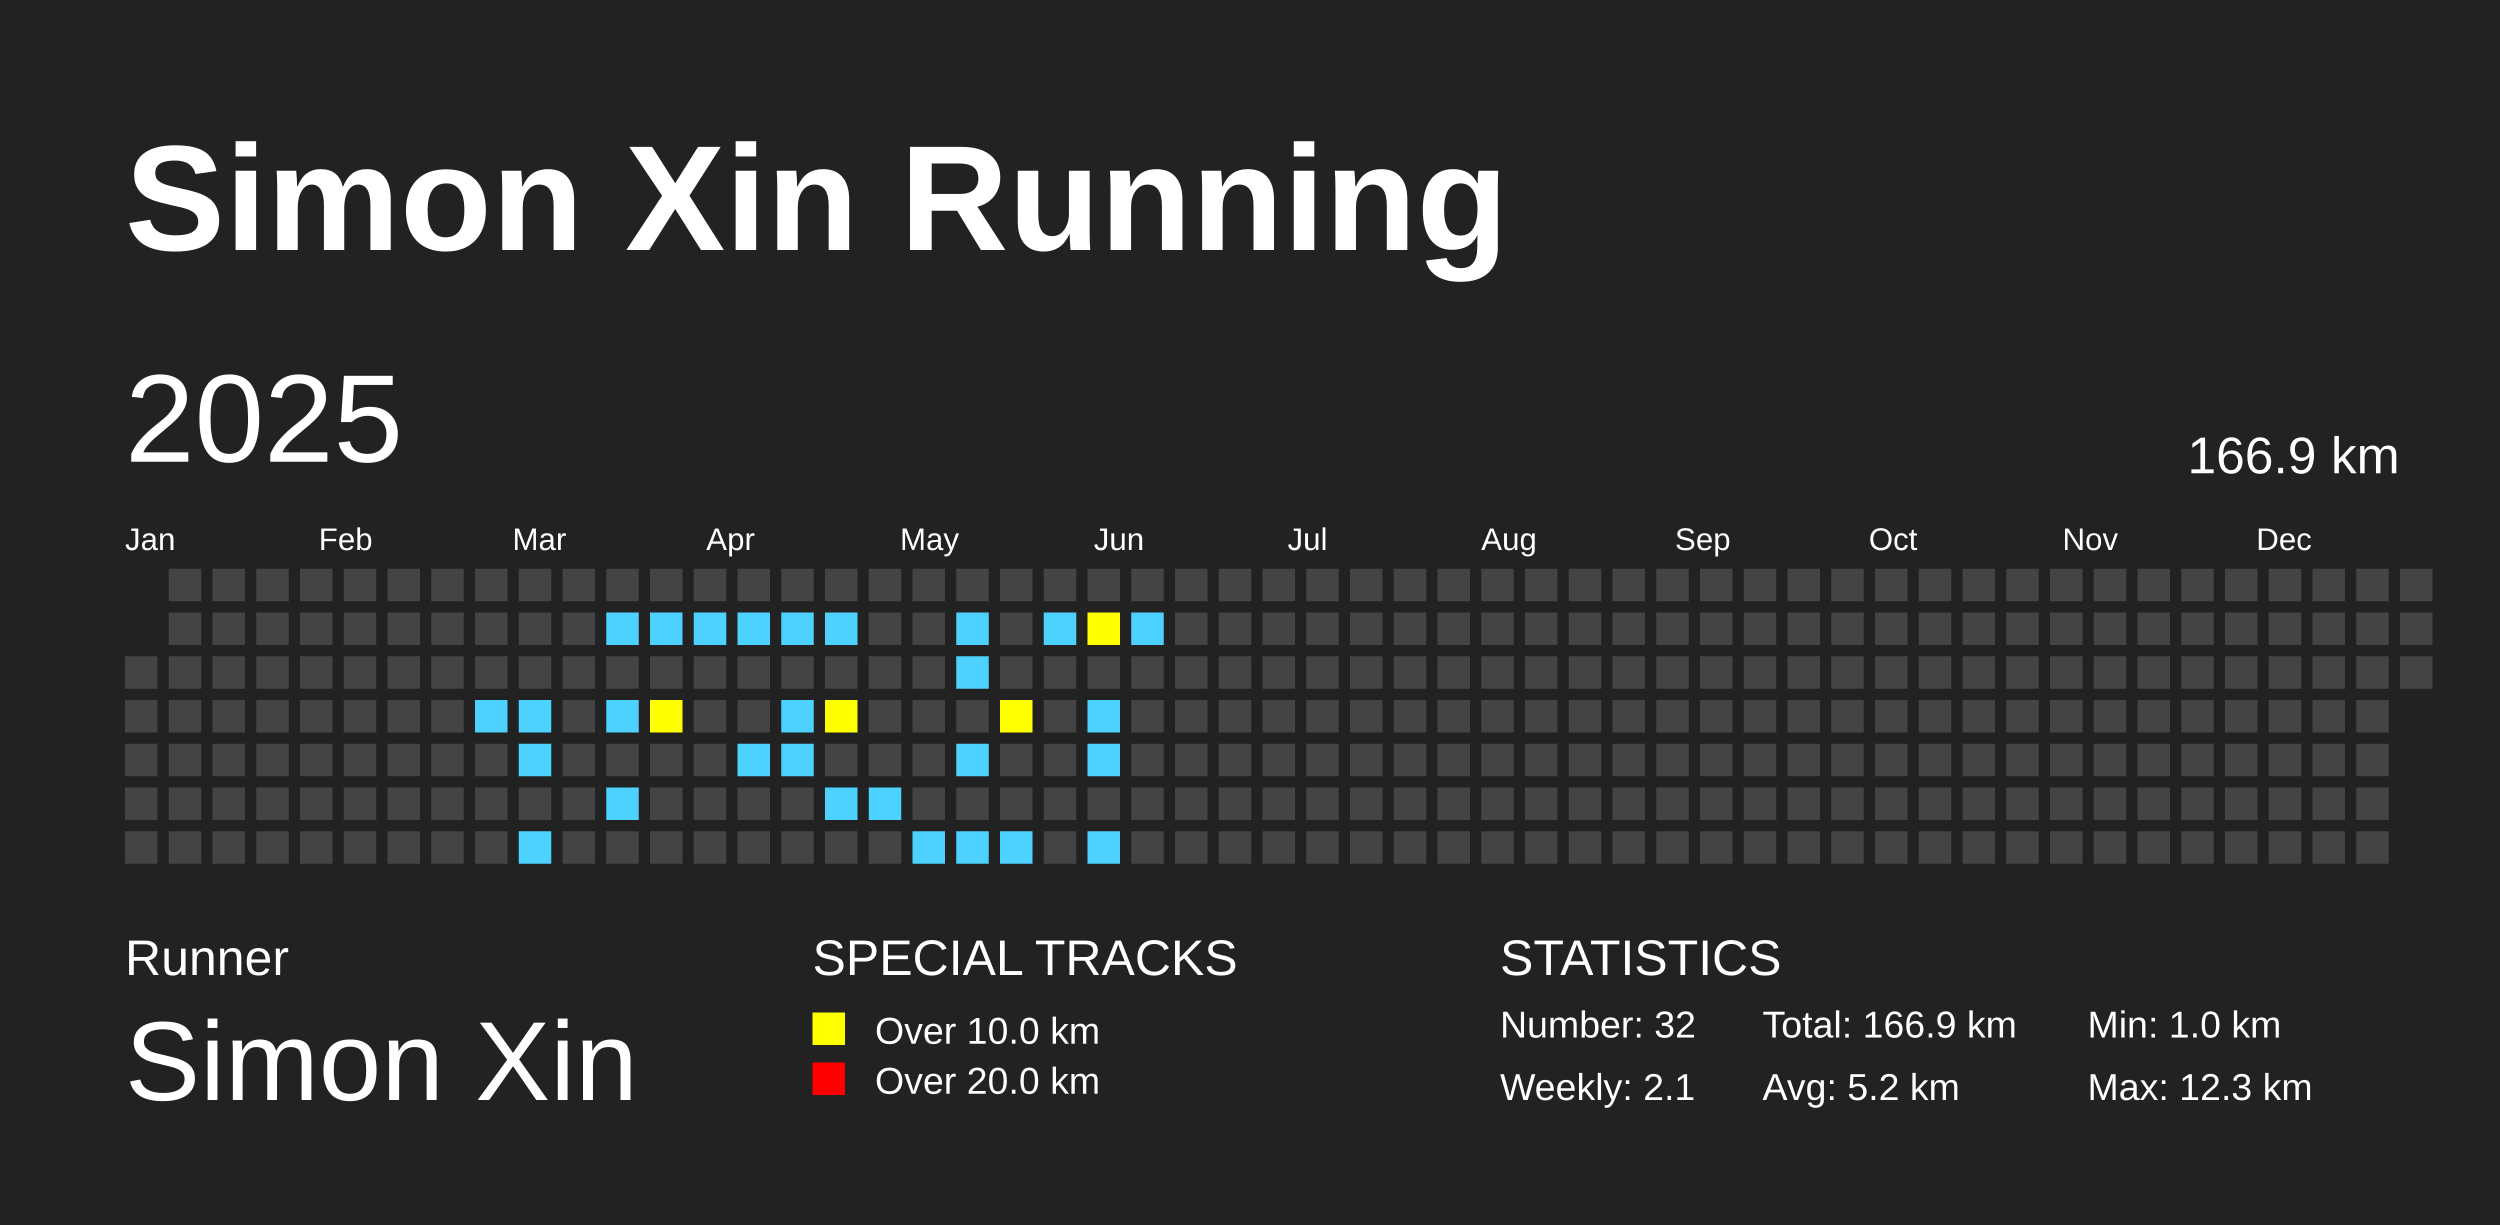
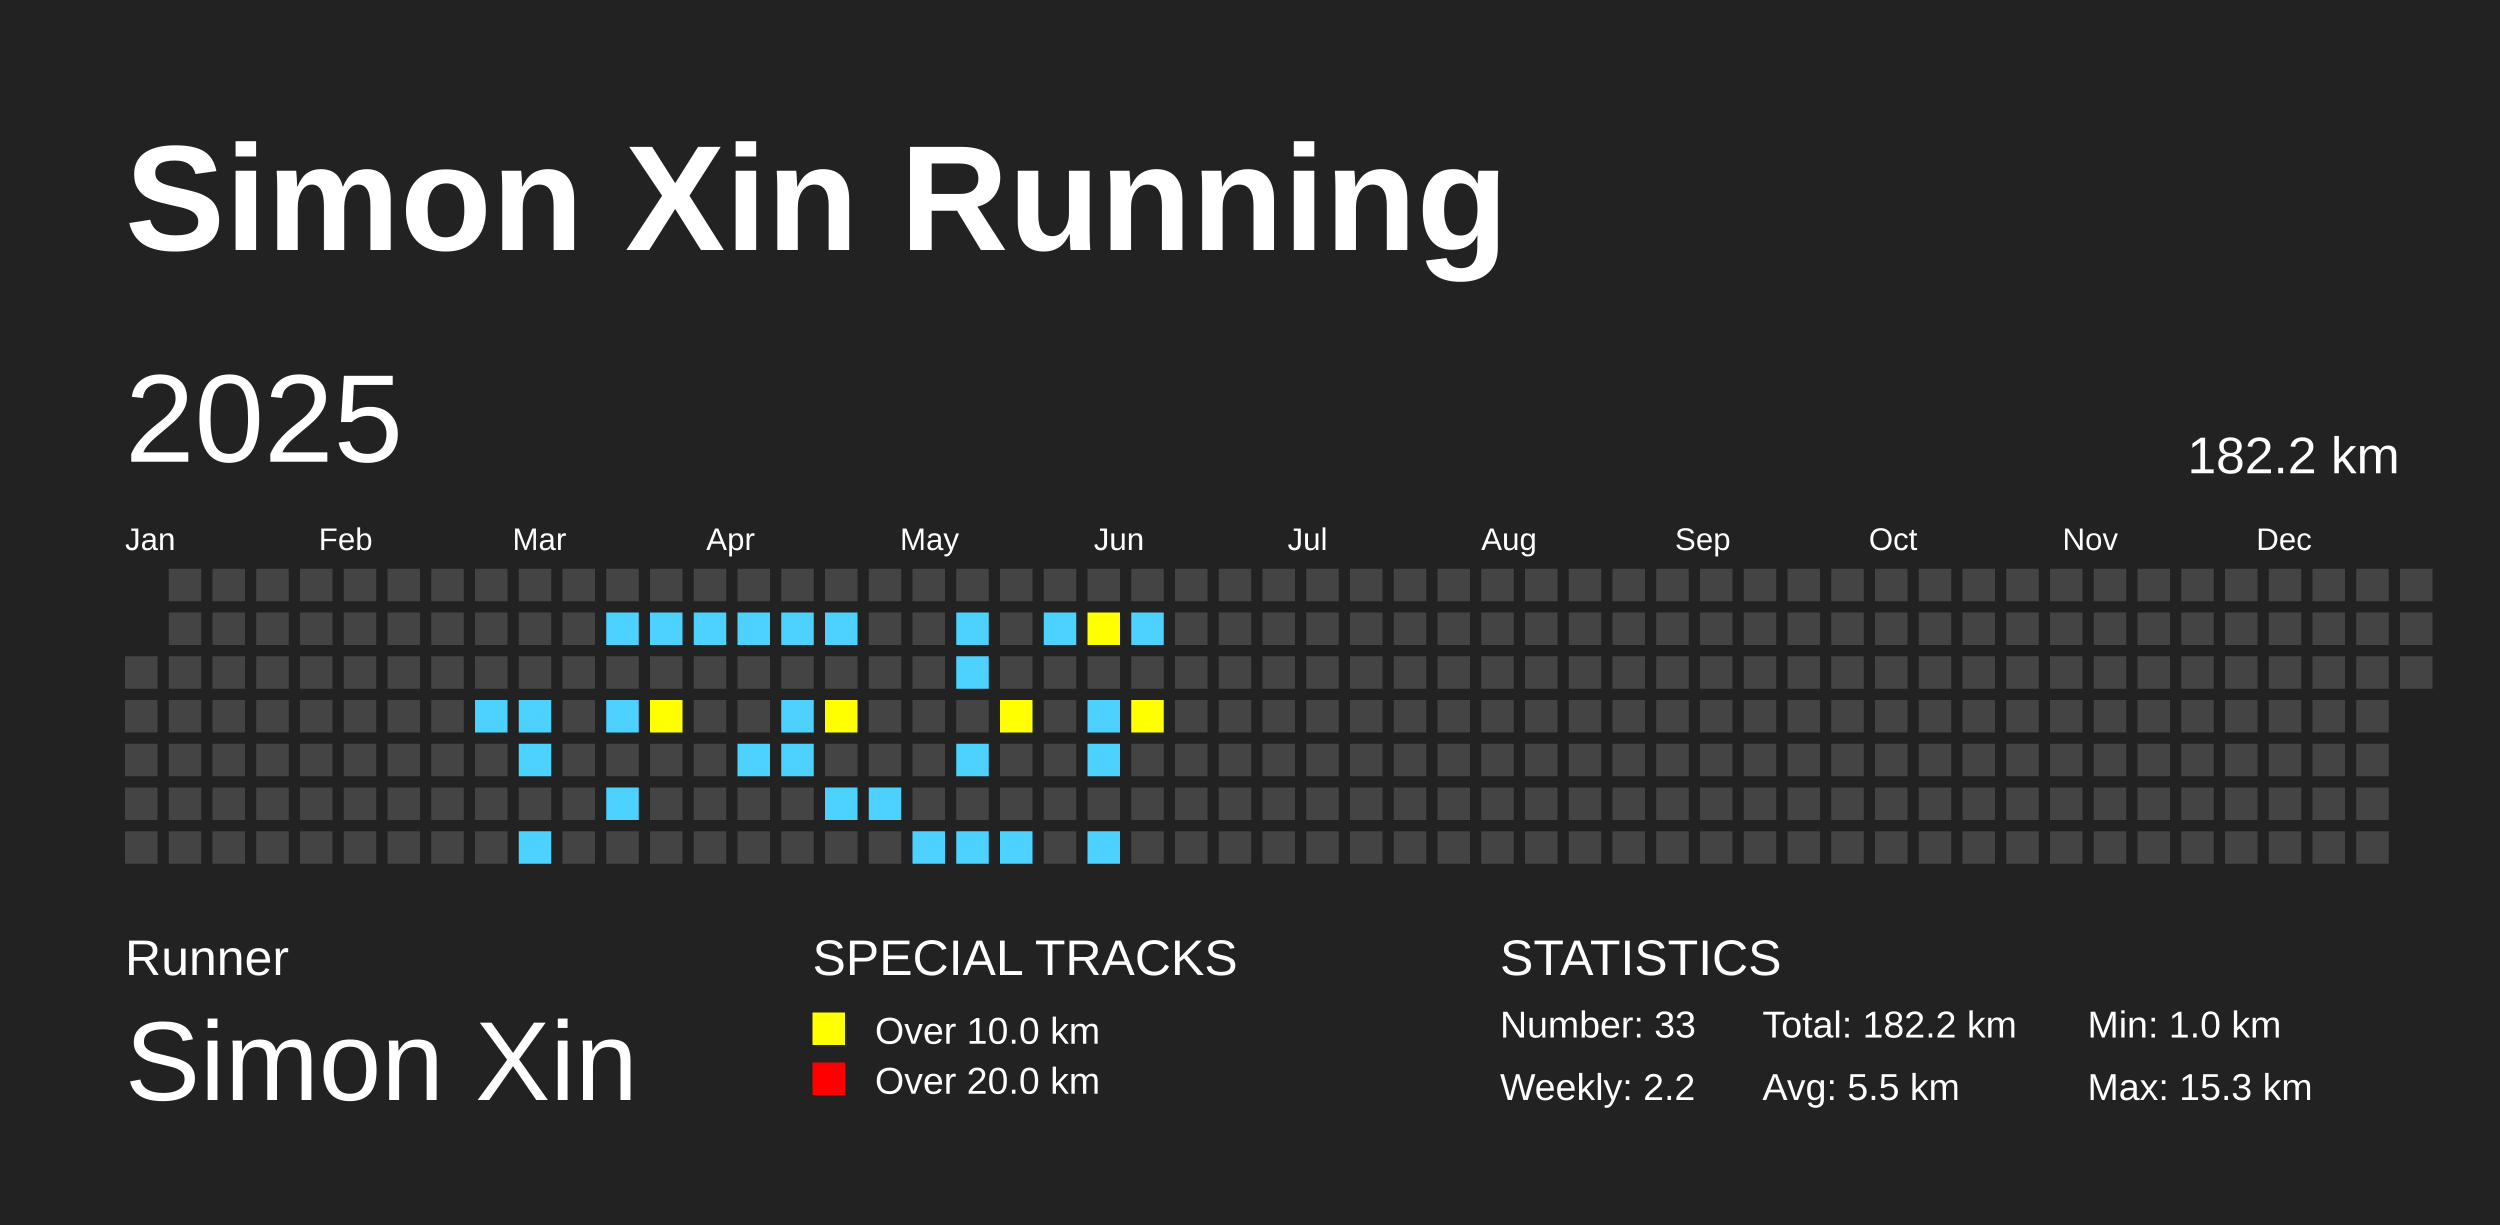
<svg xmlns="http://www.w3.org/2000/svg" baseProfile="full" height="98mm" version="1.1" viewBox="0,0,200,98" width="200mm">
  <defs />
  <rect fill="#222222" height="98" width="200" x="0" y="0" />
  <text fill="#FFFFFF" style="font-size:12px; font-family:Arial; font-weight:bold;" x="10" y="20">Simon Xin Running</text>
  <text fill="#FFFFFF" style="font-size:4px; font-family:Arial" x="10" y="78">Runner</text>
  <text fill="#FFFFFF" style="font-size:9px; font-family:Arial" x="10" y="88">Simon Xin</text>
  <text fill="#FFFFFF" style="font-size:4px; font-family:Arial" x="65" y="78">SPECIAL TRACKS</text>
  <rect fill="yellow" height="2.6" width="2.6" x="65" y="81" />
  <text fill="#FFFFFF" style="font-size:3px; font-family:Arial" x="70" y="83.5">Over 10.0 km</text>
  <rect fill="red" height="2.6" width="2.6" x="65" y="85" />
  <text fill="#FFFFFF" style="font-size:3px; font-family:Arial" x="70" y="87.5">Over 20.0 km</text>
  <text fill="#FFFFFF" style="font-size:4px; font-family:Arial" x="120" y="78">STATISTICS</text>
-   <text fill="#FFFFFF" style="font-size:3px; font-family:Arial" x="120" y="83">Number: 32</text>
-   <text fill="#FFFFFF" style="font-size:3px; font-family:Arial" x="120" y="88">Weekly: 2.1</text>
-   <text fill="#FFFFFF" style="font-size:3px; font-family:Arial" x="141" y="83">Total: 166.9 km</text>
-   <text fill="#FFFFFF" style="font-size:3px; font-family:Arial" x="141" y="88">Avg: 5.2 km</text>
+   <text fill="#FFFFFF" style="font-size:3px; font-family:Arial" x="120" y="83">Number: 33</text>
+   <text fill="#FFFFFF" style="font-size:3px; font-family:Arial" x="120" y="88">Weekly: 2.2</text>
+   <text fill="#FFFFFF" style="font-size:3px; font-family:Arial" x="141" y="83">Total: 182.2 km</text>
+   <text fill="#FFFFFF" style="font-size:3px; font-family:Arial" x="141" y="88">Avg: 5.5 km</text>
  <text fill="#FFFFFF" style="font-size:3px; font-family:Arial" x="167" y="83">Min: 1.0 km</text>
-   <text fill="#FFFFFF" style="font-size:3px; font-family:Arial" x="167" y="88">Max: 12.3 km</text>
+   <text fill="#FFFFFF" style="font-size:3px; font-family:Arial" x="167" y="88">Max: 15.3 km</text>
  <text dominant-baseline="hanging" fill="#FFFFFF" style="font-size:10.0px; font-family:Arial;" x="10" y="30">2025</text>
-   <text dominant-baseline="hanging" fill="#FFFFFF" style="font-size:4.125px; font-family:Arial;" x="175" y="35">166.9 km</text>
+   <text dominant-baseline="hanging" fill="#FFFFFF" style="font-size:4.125px; font-family:Arial;" x="175" y="35">182.2 km</text>
  <text fill="#FFFFFF" style="font-size:2.5px; font-family:Arial" x="10.0" y="44">Jan</text>
  <text fill="#FFFFFF" style="font-size:2.5px; font-family:Arial" x="25.5" y="44">Feb</text>
  <text fill="#FFFFFF" style="font-size:2.5px; font-family:Arial" x="41.0" y="44">Mar</text>
  <text fill="#FFFFFF" style="font-size:2.5px; font-family:Arial" x="56.5" y="44">Apr</text>
  <text fill="#FFFFFF" style="font-size:2.5px; font-family:Arial" x="72.0" y="44">May</text>
  <text fill="#FFFFFF" style="font-size:2.5px; font-family:Arial" x="87.5" y="44">Jun</text>
  <text fill="#FFFFFF" style="font-size:2.5px; font-family:Arial" x="103.0" y="44">Jul</text>
  <text fill="#FFFFFF" style="font-size:2.5px; font-family:Arial" x="118.5" y="44">Aug</text>
  <text fill="#FFFFFF" style="font-size:2.5px; font-family:Arial" x="134.0" y="44">Sep</text>
  <text fill="#FFFFFF" style="font-size:2.5px; font-family:Arial" x="149.5" y="44">Oct</text>
  <text fill="#FFFFFF" style="font-size:2.5px; font-family:Arial" x="165.0" y="44">Nov</text>
  <text fill="#FFFFFF" style="font-size:2.5px; font-family:Arial" x="180.5" y="44">Dec</text>
  <rect fill="#444444" height="2.6" width="2.6" x="10.0" y="52.5" />
  <rect fill="#444444" height="2.6" width="2.6" x="10.0" y="56.0" />
  <rect fill="#444444" height="2.6" width="2.6" x="10.0" y="59.5" />
  <rect fill="#444444" height="2.6" width="2.6" x="10.0" y="63.0" />
  <rect fill="#444444" height="2.6" width="2.6" x="10.0" y="66.5" />
  <rect fill="#444444" height="2.6" width="2.6" x="13.5" y="45.5" />
  <rect fill="#444444" height="2.6" width="2.6" x="13.5" y="49.0" />
  <rect fill="#444444" height="2.6" width="2.6" x="13.5" y="52.5" />
  <rect fill="#444444" height="2.6" width="2.6" x="13.5" y="56.0" />
  <rect fill="#444444" height="2.6" width="2.6" x="13.5" y="59.5" />
  <rect fill="#444444" height="2.6" width="2.6" x="13.5" y="63.0" />
  <rect fill="#444444" height="2.6" width="2.6" x="13.5" y="66.5" />
  <rect fill="#444444" height="2.6" width="2.6" x="17.0" y="45.5" />
  <rect fill="#444444" height="2.6" width="2.6" x="17.0" y="49.0" />
  <rect fill="#444444" height="2.6" width="2.6" x="17.0" y="52.5" />
  <rect fill="#444444" height="2.6" width="2.6" x="17.0" y="56.0" />
  <rect fill="#444444" height="2.6" width="2.6" x="17.0" y="59.5" />
  <rect fill="#444444" height="2.6" width="2.6" x="17.0" y="63.0" />
  <rect fill="#444444" height="2.6" width="2.6" x="17.0" y="66.5" />
  <rect fill="#444444" height="2.6" width="2.6" x="20.5" y="45.5" />
  <rect fill="#444444" height="2.6" width="2.6" x="20.5" y="49.0" />
  <rect fill="#444444" height="2.6" width="2.6" x="20.5" y="52.5" />
  <rect fill="#444444" height="2.6" width="2.6" x="20.5" y="56.0" />
  <rect fill="#444444" height="2.6" width="2.6" x="20.5" y="59.5" />
  <rect fill="#444444" height="2.6" width="2.6" x="20.5" y="63.0" />
  <rect fill="#444444" height="2.6" width="2.6" x="20.5" y="66.5" />
  <rect fill="#444444" height="2.6" width="2.6" x="24.0" y="45.5" />
  <rect fill="#444444" height="2.6" width="2.6" x="24.0" y="49.0" />
  <rect fill="#444444" height="2.6" width="2.6" x="24.0" y="52.5" />
  <rect fill="#444444" height="2.6" width="2.6" x="24.0" y="56.0" />
  <rect fill="#444444" height="2.6" width="2.6" x="24.0" y="59.5" />
  <rect fill="#444444" height="2.6" width="2.6" x="24.0" y="63.0" />
  <rect fill="#444444" height="2.6" width="2.6" x="24.0" y="66.5" />
  <rect fill="#444444" height="2.6" width="2.6" x="27.5" y="45.5" />
  <rect fill="#444444" height="2.6" width="2.6" x="27.5" y="49.0" />
  <rect fill="#444444" height="2.6" width="2.6" x="27.5" y="52.5" />
  <rect fill="#444444" height="2.6" width="2.6" x="27.5" y="56.0" />
  <rect fill="#444444" height="2.6" width="2.6" x="27.5" y="59.5" />
  <rect fill="#444444" height="2.6" width="2.6" x="27.5" y="63.0" />
  <rect fill="#444444" height="2.6" width="2.6" x="27.5" y="66.5" />
  <rect fill="#444444" height="2.6" width="2.6" x="31.0" y="45.5" />
  <rect fill="#444444" height="2.6" width="2.6" x="31.0" y="49.0" />
  <rect fill="#444444" height="2.6" width="2.6" x="31.0" y="52.5" />
  <rect fill="#444444" height="2.6" width="2.6" x="31.0" y="56.0" />
  <rect fill="#444444" height="2.6" width="2.6" x="31.0" y="59.5" />
  <rect fill="#444444" height="2.6" width="2.6" x="31.0" y="63.0" />
  <rect fill="#444444" height="2.6" width="2.6" x="31.0" y="66.5" />
  <rect fill="#444444" height="2.6" width="2.6" x="34.5" y="45.5" />
  <rect fill="#444444" height="2.6" width="2.6" x="34.5" y="49.0" />
  <rect fill="#444444" height="2.6" width="2.6" x="34.5" y="52.5" />
  <rect fill="#444444" height="2.6" width="2.6" x="34.5" y="56.0" />
  <rect fill="#444444" height="2.6" width="2.6" x="34.5" y="59.5" />
  <rect fill="#444444" height="2.6" width="2.6" x="34.5" y="63.0" />
  <rect fill="#444444" height="2.6" width="2.6" x="34.5" y="66.5" />
  <rect fill="#444444" height="2.6" width="2.6" x="38.0" y="45.5" />
  <rect fill="#444444" height="2.6" width="2.6" x="38.0" y="49.0" />
  <rect fill="#444444" height="2.6" width="2.6" x="38.0" y="52.5" />
  <rect fill="#4DD2FF" height="2.6" width="2.6" x="38.0" y="56.0" />
  <rect fill="#444444" height="2.6" width="2.6" x="38.0" y="59.5" />
  <rect fill="#444444" height="2.6" width="2.6" x="38.0" y="63.0" />
  <rect fill="#444444" height="2.6" width="2.6" x="38.0" y="66.5" />
  <rect fill="#444444" height="2.6" width="2.6" x="41.5" y="45.5" />
  <rect fill="#444444" height="2.6" width="2.6" x="41.5" y="49.0" />
  <rect fill="#444444" height="2.6" width="2.6" x="41.5" y="52.5" />
  <rect fill="#4DD2FF" height="2.6" width="2.6" x="41.5" y="56.0" />
  <rect fill="#4DD2FF" height="2.6" width="2.6" x="41.5" y="59.5" />
  <rect fill="#444444" height="2.6" width="2.6" x="41.5" y="63.0" />
  <rect fill="#4DD2FF" height="2.6" width="2.6" x="41.5" y="66.5" />
  <rect fill="#444444" height="2.6" width="2.6" x="45.0" y="45.5" />
  <rect fill="#444444" height="2.6" width="2.6" x="45.0" y="49.0" />
  <rect fill="#444444" height="2.6" width="2.6" x="45.0" y="52.5" />
  <rect fill="#444444" height="2.6" width="2.6" x="45.0" y="56.0" />
  <rect fill="#444444" height="2.6" width="2.6" x="45.0" y="59.5" />
  <rect fill="#444444" height="2.6" width="2.6" x="45.0" y="63.0" />
  <rect fill="#444444" height="2.6" width="2.6" x="45.0" y="66.5" />
  <rect fill="#444444" height="2.6" width="2.6" x="48.5" y="45.5" />
  <rect fill="#4DD2FF" height="2.6" width="2.6" x="48.5" y="49.0" />
  <rect fill="#444444" height="2.6" width="2.6" x="48.5" y="52.5" />
  <rect fill="#4DD2FF" height="2.6" width="2.6" x="48.5" y="56.0" />
  <rect fill="#444444" height="2.6" width="2.6" x="48.5" y="59.5" />
  <rect fill="#4DD2FF" height="2.6" width="2.6" x="48.5" y="63.0" />
  <rect fill="#444444" height="2.6" width="2.6" x="48.5" y="66.5" />
  <rect fill="#444444" height="2.6" width="2.6" x="52.0" y="45.5" />
  <rect fill="#4DD2FF" height="2.6" width="2.6" x="52.0" y="49.0" />
  <rect fill="#444444" height="2.6" width="2.6" x="52.0" y="52.5" />
  <rect fill="yellow" height="2.6" width="2.6" x="52.0" y="56.0" />
  <rect fill="#444444" height="2.6" width="2.6" x="52.0" y="59.5" />
  <rect fill="#444444" height="2.6" width="2.6" x="52.0" y="63.0" />
  <rect fill="#444444" height="2.6" width="2.6" x="52.0" y="66.5" />
  <rect fill="#444444" height="2.6" width="2.6" x="55.5" y="45.5" />
  <rect fill="#4DD2FF" height="2.6" width="2.6" x="55.5" y="49.0" />
  <rect fill="#444444" height="2.6" width="2.6" x="55.5" y="52.5" />
  <rect fill="#444444" height="2.6" width="2.6" x="55.5" y="56.0" />
  <rect fill="#444444" height="2.6" width="2.6" x="55.5" y="59.5" />
  <rect fill="#444444" height="2.6" width="2.6" x="55.5" y="63.0" />
  <rect fill="#444444" height="2.6" width="2.6" x="55.5" y="66.5" />
  <rect fill="#444444" height="2.6" width="2.6" x="59.0" y="45.5" />
  <rect fill="#4DD2FF" height="2.6" width="2.6" x="59.0" y="49.0" />
  <rect fill="#444444" height="2.6" width="2.6" x="59.0" y="52.5" />
  <rect fill="#444444" height="2.6" width="2.6" x="59.0" y="56.0" />
  <rect fill="#4DD2FF" height="2.6" width="2.6" x="59.0" y="59.5" />
  <rect fill="#444444" height="2.6" width="2.6" x="59.0" y="63.0" />
  <rect fill="#444444" height="2.6" width="2.6" x="59.0" y="66.5" />
  <rect fill="#444444" height="2.6" width="2.6" x="62.5" y="45.5" />
  <rect fill="#4DD2FF" height="2.6" width="2.6" x="62.5" y="49.0" />
  <rect fill="#444444" height="2.6" width="2.6" x="62.5" y="52.5" />
  <rect fill="#4DD2FF" height="2.6" width="2.6" x="62.5" y="56.0" />
  <rect fill="#4DD2FF" height="2.6" width="2.6" x="62.5" y="59.5" />
  <rect fill="#444444" height="2.6" width="2.6" x="62.5" y="63.0" />
  <rect fill="#444444" height="2.6" width="2.6" x="62.5" y="66.5" />
  <rect fill="#444444" height="2.6" width="2.6" x="66.0" y="45.5" />
  <rect fill="#4DD2FF" height="2.6" width="2.6" x="66.0" y="49.0" />
  <rect fill="#444444" height="2.6" width="2.6" x="66.0" y="52.5" />
  <rect fill="yellow" height="2.6" width="2.6" x="66.0" y="56.0" />
  <rect fill="#444444" height="2.6" width="2.6" x="66.0" y="59.5" />
  <rect fill="#4DD2FF" height="2.6" width="2.6" x="66.0" y="63.0" />
  <rect fill="#444444" height="2.6" width="2.6" x="66.0" y="66.5" />
  <rect fill="#444444" height="2.6" width="2.6" x="69.5" y="45.5" />
  <rect fill="#444444" height="2.6" width="2.6" x="69.5" y="49.0" />
  <rect fill="#444444" height="2.6" width="2.6" x="69.5" y="52.5" />
  <rect fill="#444444" height="2.6" width="2.6" x="69.5" y="56.0" />
  <rect fill="#444444" height="2.6" width="2.6" x="69.5" y="59.5" />
  <rect fill="#4DD2FF" height="2.6" width="2.6" x="69.5" y="63.0" />
  <rect fill="#444444" height="2.6" width="2.6" x="69.5" y="66.5" />
  <rect fill="#444444" height="2.6" width="2.6" x="73.0" y="45.5" />
  <rect fill="#444444" height="2.6" width="2.6" x="73.0" y="49.0" />
  <rect fill="#444444" height="2.6" width="2.6" x="73.0" y="52.5" />
  <rect fill="#444444" height="2.6" width="2.6" x="73.0" y="56.0" />
  <rect fill="#444444" height="2.6" width="2.6" x="73.0" y="59.5" />
  <rect fill="#444444" height="2.6" width="2.6" x="73.0" y="63.0" />
  <rect fill="#4DD2FF" height="2.6" width="2.6" x="73.0" y="66.5" />
  <rect fill="#444444" height="2.6" width="2.6" x="76.5" y="45.5" />
  <rect fill="#4DD2FF" height="2.6" width="2.6" x="76.5" y="49.0" />
  <rect fill="#4DD2FF" height="2.6" width="2.6" x="76.5" y="52.5" />
  <rect fill="#444444" height="2.6" width="2.6" x="76.5" y="56.0" />
  <rect fill="#4DD2FF" height="2.6" width="2.6" x="76.5" y="59.5" />
  <rect fill="#444444" height="2.6" width="2.6" x="76.5" y="63.0" />
  <rect fill="#4DD2FF" height="2.6" width="2.6" x="76.5" y="66.5" />
  <rect fill="#444444" height="2.6" width="2.6" x="80.0" y="45.5" />
  <rect fill="#444444" height="2.6" width="2.6" x="80.0" y="49.0" />
  <rect fill="#444444" height="2.6" width="2.6" x="80.0" y="52.5" />
  <rect fill="yellow" height="2.6" width="2.6" x="80.0" y="56.0" />
  <rect fill="#444444" height="2.6" width="2.6" x="80.0" y="59.5" />
  <rect fill="#444444" height="2.6" width="2.6" x="80.0" y="63.0" />
  <rect fill="#4DD2FF" height="2.6" width="2.6" x="80.0" y="66.5" />
  <rect fill="#444444" height="2.6" width="2.6" x="83.5" y="45.5" />
  <rect fill="#4DD2FF" height="2.6" width="2.6" x="83.5" y="49.0" />
  <rect fill="#444444" height="2.6" width="2.6" x="83.5" y="52.5" />
  <rect fill="#444444" height="2.6" width="2.6" x="83.5" y="56.0" />
  <rect fill="#444444" height="2.6" width="2.6" x="83.5" y="59.5" />
  <rect fill="#444444" height="2.6" width="2.6" x="83.5" y="63.0" />
  <rect fill="#444444" height="2.6" width="2.6" x="83.5" y="66.5" />
  <rect fill="#444444" height="2.6" width="2.6" x="87.0" y="45.5" />
  <rect fill="yellow" height="2.6" width="2.6" x="87.0" y="49.0" />
  <rect fill="#444444" height="2.6" width="2.6" x="87.0" y="52.5" />
  <rect fill="#4DD2FF" height="2.6" width="2.6" x="87.0" y="56.0" />
  <rect fill="#4DD2FF" height="2.6" width="2.6" x="87.0" y="59.5" />
  <rect fill="#444444" height="2.6" width="2.6" x="87.0" y="63.0" />
  <rect fill="#4DD2FF" height="2.6" width="2.6" x="87.0" y="66.5" />
  <rect fill="#444444" height="2.6" width="2.6" x="90.5" y="45.5" />
  <rect fill="#4DD2FF" height="2.6" width="2.6" x="90.5" y="49.0" />
  <rect fill="#444444" height="2.6" width="2.6" x="90.5" y="52.5" />
-   <rect fill="#444444" height="2.6" width="2.6" x="90.5" y="56.0" />
+   <rect fill="yellow" height="2.6" width="2.6" x="90.5" y="56.0" />
  <rect fill="#444444" height="2.6" width="2.6" x="90.5" y="59.5" />
  <rect fill="#444444" height="2.6" width="2.6" x="90.5" y="63.0" />
  <rect fill="#444444" height="2.6" width="2.6" x="90.5" y="66.5" />
  <rect fill="#444444" height="2.6" width="2.6" x="94.0" y="45.5" />
  <rect fill="#444444" height="2.6" width="2.6" x="94.0" y="49.0" />
  <rect fill="#444444" height="2.6" width="2.6" x="94.0" y="52.5" />
  <rect fill="#444444" height="2.6" width="2.6" x="94.0" y="56.0" />
  <rect fill="#444444" height="2.6" width="2.6" x="94.0" y="59.5" />
  <rect fill="#444444" height="2.6" width="2.6" x="94.0" y="63.0" />
  <rect fill="#444444" height="2.6" width="2.6" x="94.0" y="66.5" />
  <rect fill="#444444" height="2.6" width="2.6" x="97.5" y="45.5" />
  <rect fill="#444444" height="2.6" width="2.6" x="97.5" y="49.0" />
  <rect fill="#444444" height="2.6" width="2.6" x="97.5" y="52.5" />
  <rect fill="#444444" height="2.6" width="2.6" x="97.5" y="56.0" />
  <rect fill="#444444" height="2.6" width="2.6" x="97.5" y="59.5" />
  <rect fill="#444444" height="2.6" width="2.6" x="97.5" y="63.0" />
  <rect fill="#444444" height="2.6" width="2.6" x="97.5" y="66.5" />
  <rect fill="#444444" height="2.6" width="2.6" x="101.0" y="45.5" />
  <rect fill="#444444" height="2.6" width="2.6" x="101.0" y="49.0" />
  <rect fill="#444444" height="2.6" width="2.6" x="101.0" y="52.5" />
  <rect fill="#444444" height="2.6" width="2.6" x="101.0" y="56.0" />
  <rect fill="#444444" height="2.6" width="2.6" x="101.0" y="59.5" />
  <rect fill="#444444" height="2.6" width="2.6" x="101.0" y="63.0" />
  <rect fill="#444444" height="2.6" width="2.6" x="101.0" y="66.5" />
  <rect fill="#444444" height="2.6" width="2.6" x="104.5" y="45.5" />
  <rect fill="#444444" height="2.6" width="2.6" x="104.5" y="49.0" />
  <rect fill="#444444" height="2.6" width="2.6" x="104.5" y="52.5" />
  <rect fill="#444444" height="2.6" width="2.6" x="104.5" y="56.0" />
  <rect fill="#444444" height="2.6" width="2.6" x="104.5" y="59.5" />
  <rect fill="#444444" height="2.6" width="2.6" x="104.5" y="63.0" />
  <rect fill="#444444" height="2.6" width="2.6" x="104.5" y="66.5" />
  <rect fill="#444444" height="2.6" width="2.6" x="108.0" y="45.5" />
  <rect fill="#444444" height="2.6" width="2.6" x="108.0" y="49.0" />
  <rect fill="#444444" height="2.6" width="2.6" x="108.0" y="52.5" />
  <rect fill="#444444" height="2.6" width="2.6" x="108.0" y="56.0" />
  <rect fill="#444444" height="2.6" width="2.6" x="108.0" y="59.5" />
  <rect fill="#444444" height="2.6" width="2.6" x="108.0" y="63.0" />
  <rect fill="#444444" height="2.6" width="2.6" x="108.0" y="66.5" />
  <rect fill="#444444" height="2.6" width="2.6" x="111.5" y="45.5" />
  <rect fill="#444444" height="2.6" width="2.6" x="111.5" y="49.0" />
  <rect fill="#444444" height="2.6" width="2.6" x="111.5" y="52.5" />
  <rect fill="#444444" height="2.6" width="2.6" x="111.5" y="56.0" />
  <rect fill="#444444" height="2.6" width="2.6" x="111.5" y="59.5" />
  <rect fill="#444444" height="2.6" width="2.6" x="111.5" y="63.0" />
  <rect fill="#444444" height="2.6" width="2.6" x="111.5" y="66.5" />
  <rect fill="#444444" height="2.6" width="2.6" x="115.0" y="45.5" />
  <rect fill="#444444" height="2.6" width="2.6" x="115.0" y="49.0" />
  <rect fill="#444444" height="2.6" width="2.6" x="115.0" y="52.5" />
  <rect fill="#444444" height="2.6" width="2.6" x="115.0" y="56.0" />
  <rect fill="#444444" height="2.6" width="2.6" x="115.0" y="59.5" />
  <rect fill="#444444" height="2.6" width="2.6" x="115.0" y="63.0" />
  <rect fill="#444444" height="2.6" width="2.6" x="115.0" y="66.5" />
  <rect fill="#444444" height="2.6" width="2.6" x="118.5" y="45.5" />
  <rect fill="#444444" height="2.6" width="2.6" x="118.5" y="49.0" />
  <rect fill="#444444" height="2.6" width="2.6" x="118.5" y="52.5" />
  <rect fill="#444444" height="2.6" width="2.6" x="118.5" y="56.0" />
  <rect fill="#444444" height="2.6" width="2.6" x="118.5" y="59.5" />
  <rect fill="#444444" height="2.6" width="2.6" x="118.5" y="63.0" />
  <rect fill="#444444" height="2.6" width="2.6" x="118.5" y="66.5" />
  <rect fill="#444444" height="2.6" width="2.6" x="122.0" y="45.5" />
  <rect fill="#444444" height="2.6" width="2.6" x="122.0" y="49.0" />
  <rect fill="#444444" height="2.6" width="2.6" x="122.0" y="52.5" />
  <rect fill="#444444" height="2.6" width="2.6" x="122.0" y="56.0" />
  <rect fill="#444444" height="2.6" width="2.6" x="122.0" y="59.5" />
  <rect fill="#444444" height="2.6" width="2.6" x="122.0" y="63.0" />
  <rect fill="#444444" height="2.6" width="2.6" x="122.0" y="66.5" />
  <rect fill="#444444" height="2.6" width="2.6" x="125.5" y="45.5" />
  <rect fill="#444444" height="2.6" width="2.6" x="125.5" y="49.0" />
  <rect fill="#444444" height="2.6" width="2.6" x="125.5" y="52.5" />
  <rect fill="#444444" height="2.6" width="2.6" x="125.5" y="56.0" />
  <rect fill="#444444" height="2.6" width="2.6" x="125.5" y="59.5" />
  <rect fill="#444444" height="2.6" width="2.6" x="125.5" y="63.0" />
  <rect fill="#444444" height="2.6" width="2.6" x="125.5" y="66.5" />
  <rect fill="#444444" height="2.6" width="2.6" x="129.0" y="45.5" />
  <rect fill="#444444" height="2.6" width="2.6" x="129.0" y="49.0" />
  <rect fill="#444444" height="2.6" width="2.6" x="129.0" y="52.5" />
  <rect fill="#444444" height="2.6" width="2.6" x="129.0" y="56.0" />
  <rect fill="#444444" height="2.6" width="2.6" x="129.0" y="59.5" />
  <rect fill="#444444" height="2.6" width="2.6" x="129.0" y="63.0" />
  <rect fill="#444444" height="2.6" width="2.6" x="129.0" y="66.5" />
  <rect fill="#444444" height="2.6" width="2.6" x="132.5" y="45.5" />
  <rect fill="#444444" height="2.6" width="2.6" x="132.5" y="49.0" />
  <rect fill="#444444" height="2.6" width="2.6" x="132.5" y="52.5" />
  <rect fill="#444444" height="2.6" width="2.6" x="132.5" y="56.0" />
  <rect fill="#444444" height="2.6" width="2.6" x="132.5" y="59.5" />
  <rect fill="#444444" height="2.6" width="2.6" x="132.5" y="63.0" />
  <rect fill="#444444" height="2.6" width="2.6" x="132.5" y="66.5" />
  <rect fill="#444444" height="2.6" width="2.6" x="136.0" y="45.5" />
  <rect fill="#444444" height="2.6" width="2.6" x="136.0" y="49.0" />
  <rect fill="#444444" height="2.6" width="2.6" x="136.0" y="52.5" />
  <rect fill="#444444" height="2.6" width="2.6" x="136.0" y="56.0" />
  <rect fill="#444444" height="2.6" width="2.6" x="136.0" y="59.5" />
  <rect fill="#444444" height="2.6" width="2.6" x="136.0" y="63.0" />
  <rect fill="#444444" height="2.6" width="2.6" x="136.0" y="66.5" />
  <rect fill="#444444" height="2.6" width="2.6" x="139.5" y="45.5" />
  <rect fill="#444444" height="2.6" width="2.6" x="139.5" y="49.0" />
  <rect fill="#444444" height="2.6" width="2.6" x="139.5" y="52.5" />
  <rect fill="#444444" height="2.6" width="2.6" x="139.5" y="56.0" />
  <rect fill="#444444" height="2.6" width="2.6" x="139.5" y="59.5" />
  <rect fill="#444444" height="2.6" width="2.6" x="139.5" y="63.0" />
  <rect fill="#444444" height="2.6" width="2.6" x="139.5" y="66.5" />
  <rect fill="#444444" height="2.6" width="2.6" x="143.0" y="45.5" />
  <rect fill="#444444" height="2.6" width="2.6" x="143.0" y="49.0" />
  <rect fill="#444444" height="2.6" width="2.6" x="143.0" y="52.5" />
  <rect fill="#444444" height="2.6" width="2.6" x="143.0" y="56.0" />
  <rect fill="#444444" height="2.6" width="2.6" x="143.0" y="59.5" />
  <rect fill="#444444" height="2.6" width="2.6" x="143.0" y="63.0" />
  <rect fill="#444444" height="2.6" width="2.6" x="143.0" y="66.5" />
  <rect fill="#444444" height="2.6" width="2.6" x="146.5" y="45.5" />
  <rect fill="#444444" height="2.6" width="2.6" x="146.5" y="49.0" />
  <rect fill="#444444" height="2.6" width="2.6" x="146.5" y="52.5" />
  <rect fill="#444444" height="2.6" width="2.6" x="146.5" y="56.0" />
  <rect fill="#444444" height="2.6" width="2.6" x="146.5" y="59.5" />
  <rect fill="#444444" height="2.6" width="2.6" x="146.5" y="63.0" />
  <rect fill="#444444" height="2.6" width="2.6" x="146.5" y="66.5" />
  <rect fill="#444444" height="2.6" width="2.6" x="150.0" y="45.5" />
  <rect fill="#444444" height="2.6" width="2.6" x="150.0" y="49.0" />
  <rect fill="#444444" height="2.6" width="2.6" x="150.0" y="52.5" />
  <rect fill="#444444" height="2.6" width="2.6" x="150.0" y="56.0" />
  <rect fill="#444444" height="2.6" width="2.6" x="150.0" y="59.5" />
  <rect fill="#444444" height="2.6" width="2.6" x="150.0" y="63.0" />
  <rect fill="#444444" height="2.6" width="2.6" x="150.0" y="66.5" />
  <rect fill="#444444" height="2.6" width="2.6" x="153.5" y="45.5" />
  <rect fill="#444444" height="2.6" width="2.6" x="153.5" y="49.0" />
  <rect fill="#444444" height="2.6" width="2.6" x="153.5" y="52.5" />
  <rect fill="#444444" height="2.6" width="2.6" x="153.5" y="56.0" />
  <rect fill="#444444" height="2.6" width="2.6" x="153.5" y="59.5" />
  <rect fill="#444444" height="2.6" width="2.6" x="153.5" y="63.0" />
  <rect fill="#444444" height="2.6" width="2.6" x="153.5" y="66.5" />
  <rect fill="#444444" height="2.6" width="2.6" x="157.0" y="45.5" />
  <rect fill="#444444" height="2.6" width="2.6" x="157.0" y="49.0" />
  <rect fill="#444444" height="2.6" width="2.6" x="157.0" y="52.5" />
  <rect fill="#444444" height="2.6" width="2.6" x="157.0" y="56.0" />
  <rect fill="#444444" height="2.6" width="2.6" x="157.0" y="59.5" />
  <rect fill="#444444" height="2.6" width="2.6" x="157.0" y="63.0" />
  <rect fill="#444444" height="2.6" width="2.6" x="157.0" y="66.5" />
  <rect fill="#444444" height="2.6" width="2.6" x="160.5" y="45.5" />
  <rect fill="#444444" height="2.6" width="2.6" x="160.5" y="49.0" />
  <rect fill="#444444" height="2.6" width="2.6" x="160.5" y="52.5" />
  <rect fill="#444444" height="2.6" width="2.6" x="160.5" y="56.0" />
  <rect fill="#444444" height="2.6" width="2.6" x="160.5" y="59.5" />
  <rect fill="#444444" height="2.6" width="2.6" x="160.5" y="63.0" />
  <rect fill="#444444" height="2.6" width="2.6" x="160.5" y="66.5" />
  <rect fill="#444444" height="2.6" width="2.6" x="164.0" y="45.5" />
  <rect fill="#444444" height="2.6" width="2.6" x="164.0" y="49.0" />
  <rect fill="#444444" height="2.6" width="2.6" x="164.0" y="52.5" />
  <rect fill="#444444" height="2.6" width="2.6" x="164.0" y="56.0" />
  <rect fill="#444444" height="2.6" width="2.6" x="164.0" y="59.5" />
  <rect fill="#444444" height="2.6" width="2.6" x="164.0" y="63.0" />
  <rect fill="#444444" height="2.6" width="2.6" x="164.0" y="66.5" />
  <rect fill="#444444" height="2.6" width="2.6" x="167.5" y="45.5" />
  <rect fill="#444444" height="2.6" width="2.6" x="167.5" y="49.0" />
  <rect fill="#444444" height="2.6" width="2.6" x="167.5" y="52.5" />
  <rect fill="#444444" height="2.6" width="2.6" x="167.5" y="56.0" />
  <rect fill="#444444" height="2.6" width="2.6" x="167.5" y="59.5" />
  <rect fill="#444444" height="2.6" width="2.6" x="167.5" y="63.0" />
  <rect fill="#444444" height="2.6" width="2.6" x="167.5" y="66.5" />
  <rect fill="#444444" height="2.6" width="2.6" x="171.0" y="45.5" />
  <rect fill="#444444" height="2.6" width="2.6" x="171.0" y="49.0" />
  <rect fill="#444444" height="2.6" width="2.6" x="171.0" y="52.5" />
  <rect fill="#444444" height="2.6" width="2.6" x="171.0" y="56.0" />
  <rect fill="#444444" height="2.6" width="2.6" x="171.0" y="59.5" />
  <rect fill="#444444" height="2.6" width="2.6" x="171.0" y="63.0" />
  <rect fill="#444444" height="2.6" width="2.6" x="171.0" y="66.5" />
  <rect fill="#444444" height="2.6" width="2.6" x="174.5" y="45.5" />
  <rect fill="#444444" height="2.6" width="2.6" x="174.5" y="49.0" />
  <rect fill="#444444" height="2.6" width="2.6" x="174.5" y="52.5" />
  <rect fill="#444444" height="2.6" width="2.6" x="174.5" y="56.0" />
  <rect fill="#444444" height="2.6" width="2.6" x="174.5" y="59.5" />
  <rect fill="#444444" height="2.6" width="2.6" x="174.5" y="63.0" />
  <rect fill="#444444" height="2.6" width="2.6" x="174.5" y="66.5" />
  <rect fill="#444444" height="2.6" width="2.6" x="178.0" y="45.5" />
  <rect fill="#444444" height="2.6" width="2.6" x="178.0" y="49.0" />
  <rect fill="#444444" height="2.6" width="2.6" x="178.0" y="52.5" />
  <rect fill="#444444" height="2.6" width="2.6" x="178.0" y="56.0" />
  <rect fill="#444444" height="2.6" width="2.6" x="178.0" y="59.5" />
  <rect fill="#444444" height="2.6" width="2.6" x="178.0" y="63.0" />
  <rect fill="#444444" height="2.6" width="2.6" x="178.0" y="66.5" />
  <rect fill="#444444" height="2.6" width="2.6" x="181.5" y="45.5" />
  <rect fill="#444444" height="2.6" width="2.6" x="181.5" y="49.0" />
  <rect fill="#444444" height="2.6" width="2.6" x="181.5" y="52.5" />
  <rect fill="#444444" height="2.6" width="2.6" x="181.5" y="56.0" />
  <rect fill="#444444" height="2.6" width="2.6" x="181.5" y="59.5" />
  <rect fill="#444444" height="2.6" width="2.6" x="181.5" y="63.0" />
  <rect fill="#444444" height="2.6" width="2.6" x="181.5" y="66.5" />
  <rect fill="#444444" height="2.6" width="2.6" x="185.0" y="45.5" />
  <rect fill="#444444" height="2.6" width="2.6" x="185.0" y="49.0" />
  <rect fill="#444444" height="2.6" width="2.6" x="185.0" y="52.5" />
  <rect fill="#444444" height="2.6" width="2.6" x="185.0" y="56.0" />
  <rect fill="#444444" height="2.6" width="2.6" x="185.0" y="59.5" />
  <rect fill="#444444" height="2.6" width="2.6" x="185.0" y="63.0" />
  <rect fill="#444444" height="2.6" width="2.6" x="185.0" y="66.5" />
  <rect fill="#444444" height="2.6" width="2.6" x="188.5" y="45.5" />
  <rect fill="#444444" height="2.6" width="2.6" x="188.5" y="49.0" />
  <rect fill="#444444" height="2.6" width="2.6" x="188.5" y="52.5" />
  <rect fill="#444444" height="2.6" width="2.6" x="188.5" y="56.0" />
  <rect fill="#444444" height="2.6" width="2.6" x="188.5" y="59.5" />
  <rect fill="#444444" height="2.6" width="2.6" x="188.5" y="63.0" />
  <rect fill="#444444" height="2.6" width="2.6" x="188.5" y="66.5" />
  <rect fill="#444444" height="2.6" width="2.6" x="192.0" y="45.5" />
  <rect fill="#444444" height="2.6" width="2.6" x="192.0" y="49.0" />
  <rect fill="#444444" height="2.6" width="2.6" x="192.0" y="52.5" />
</svg>
